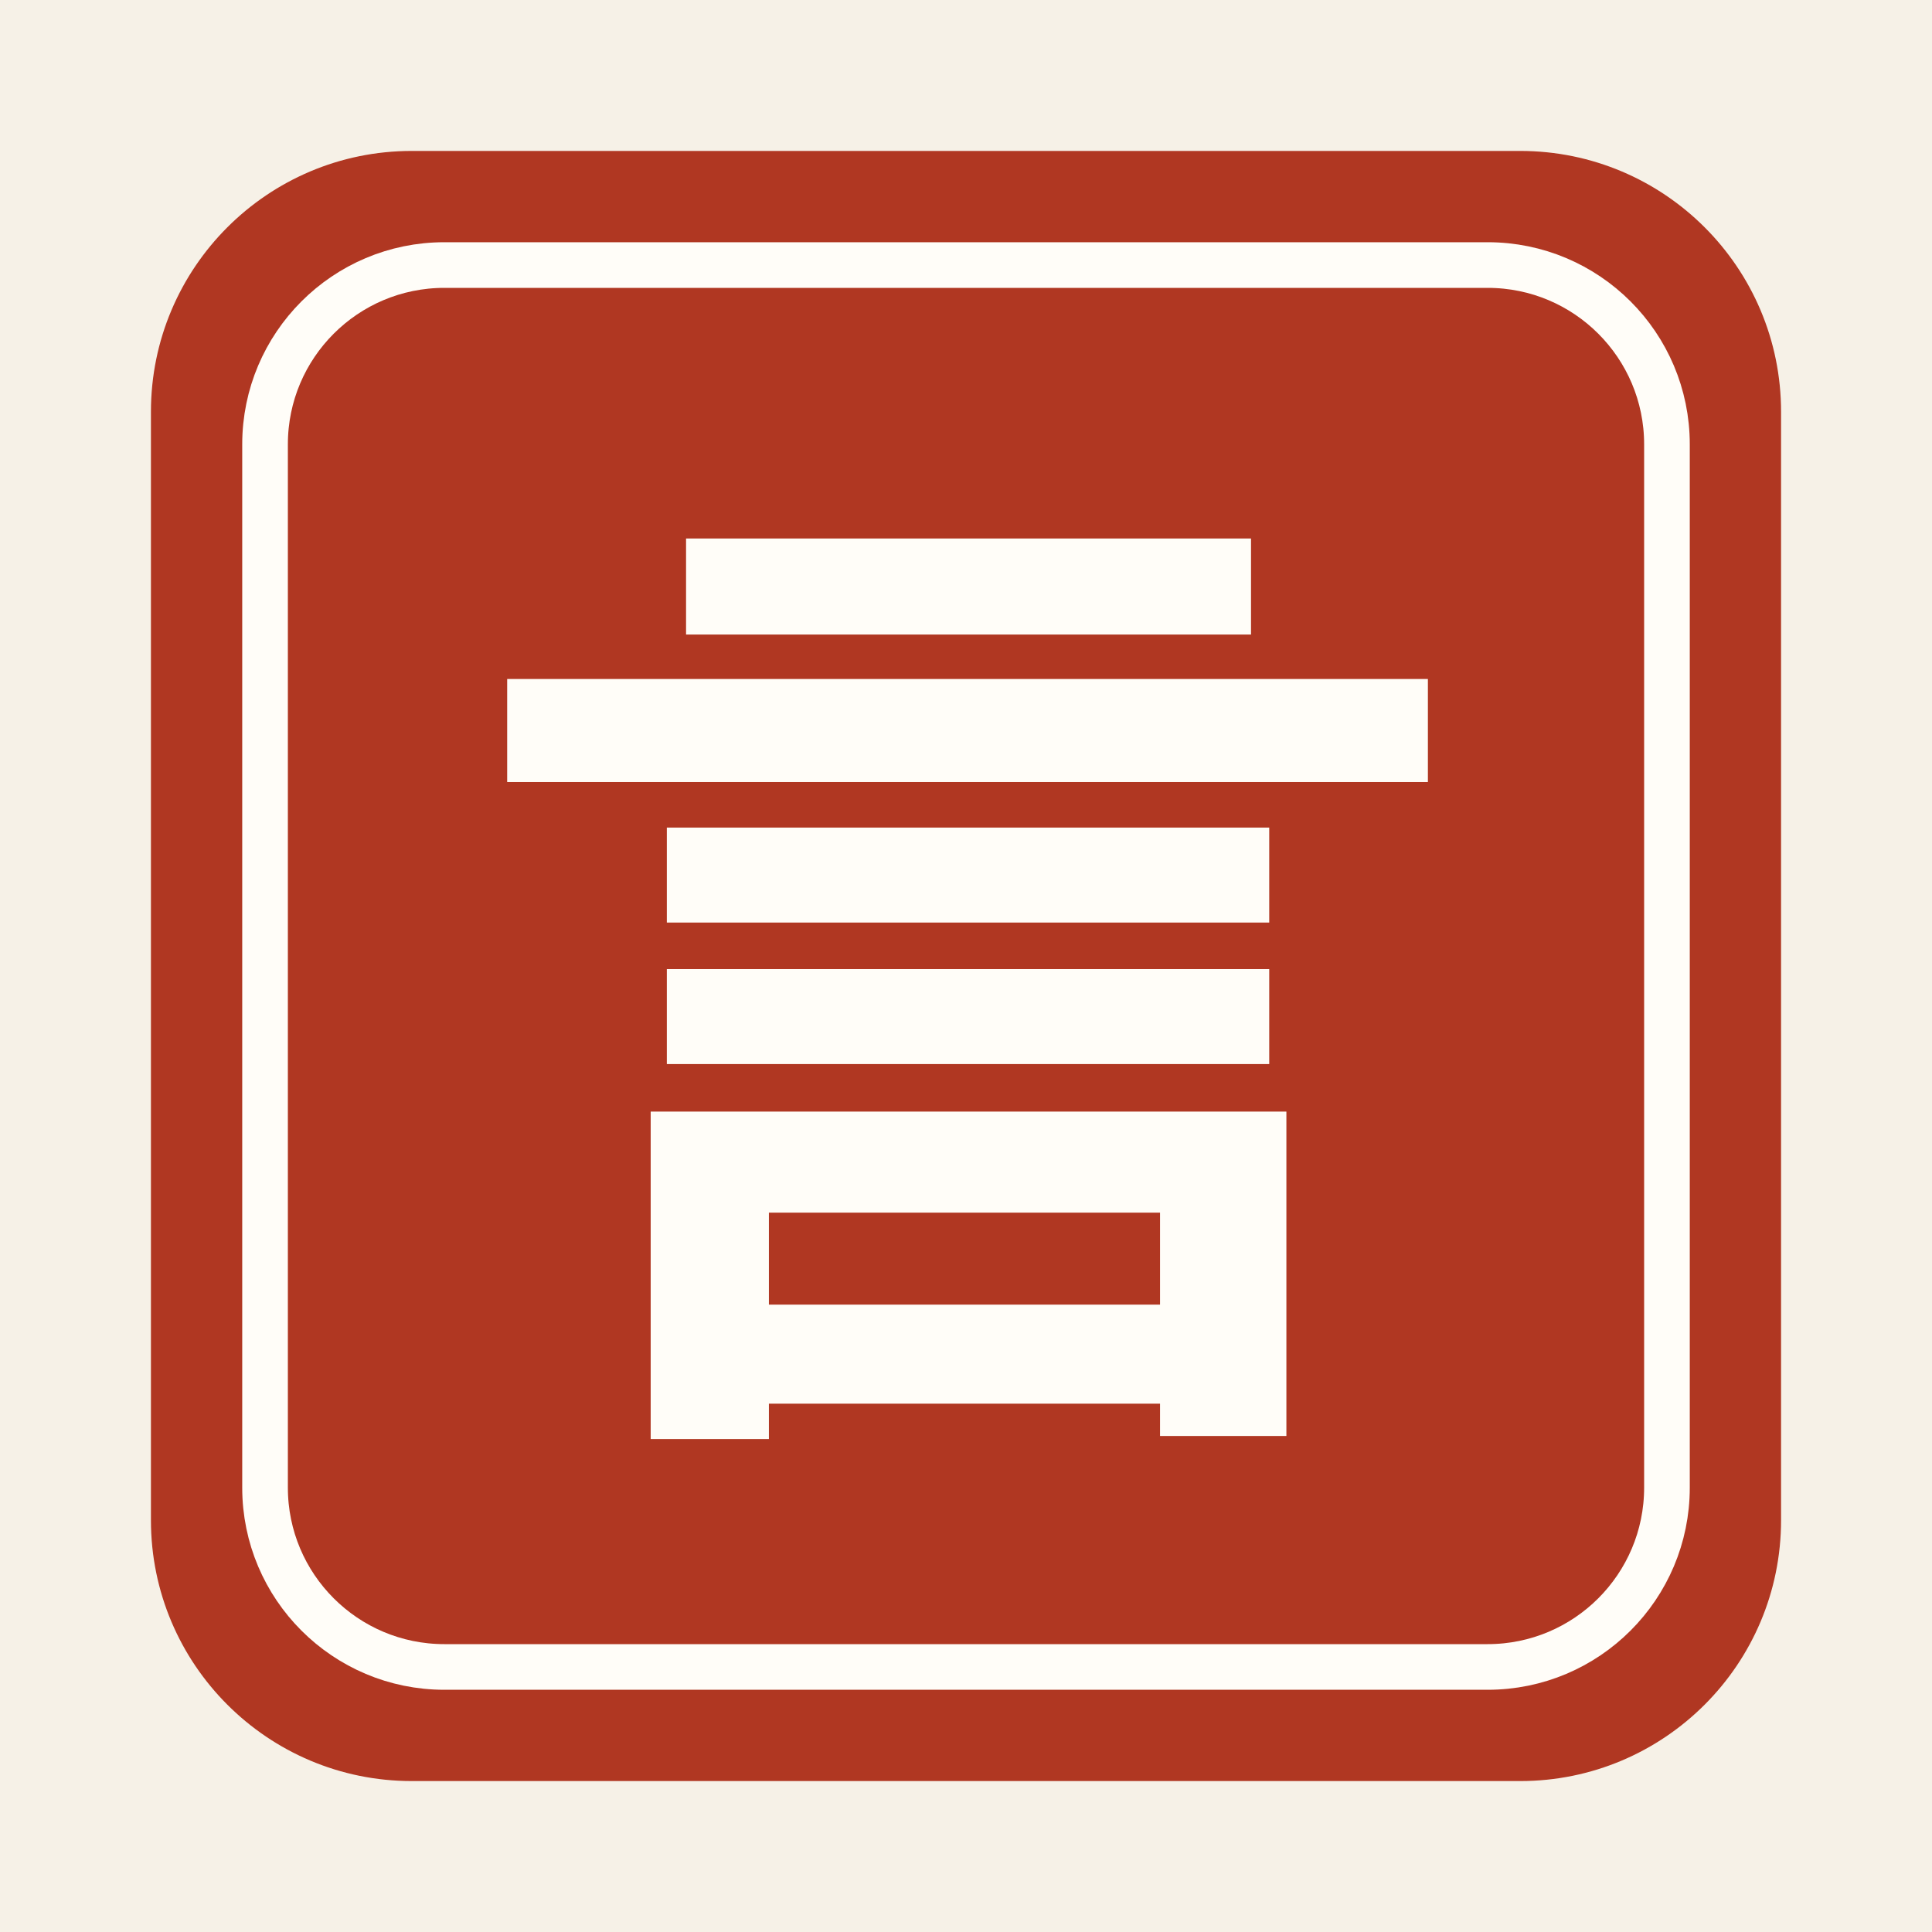
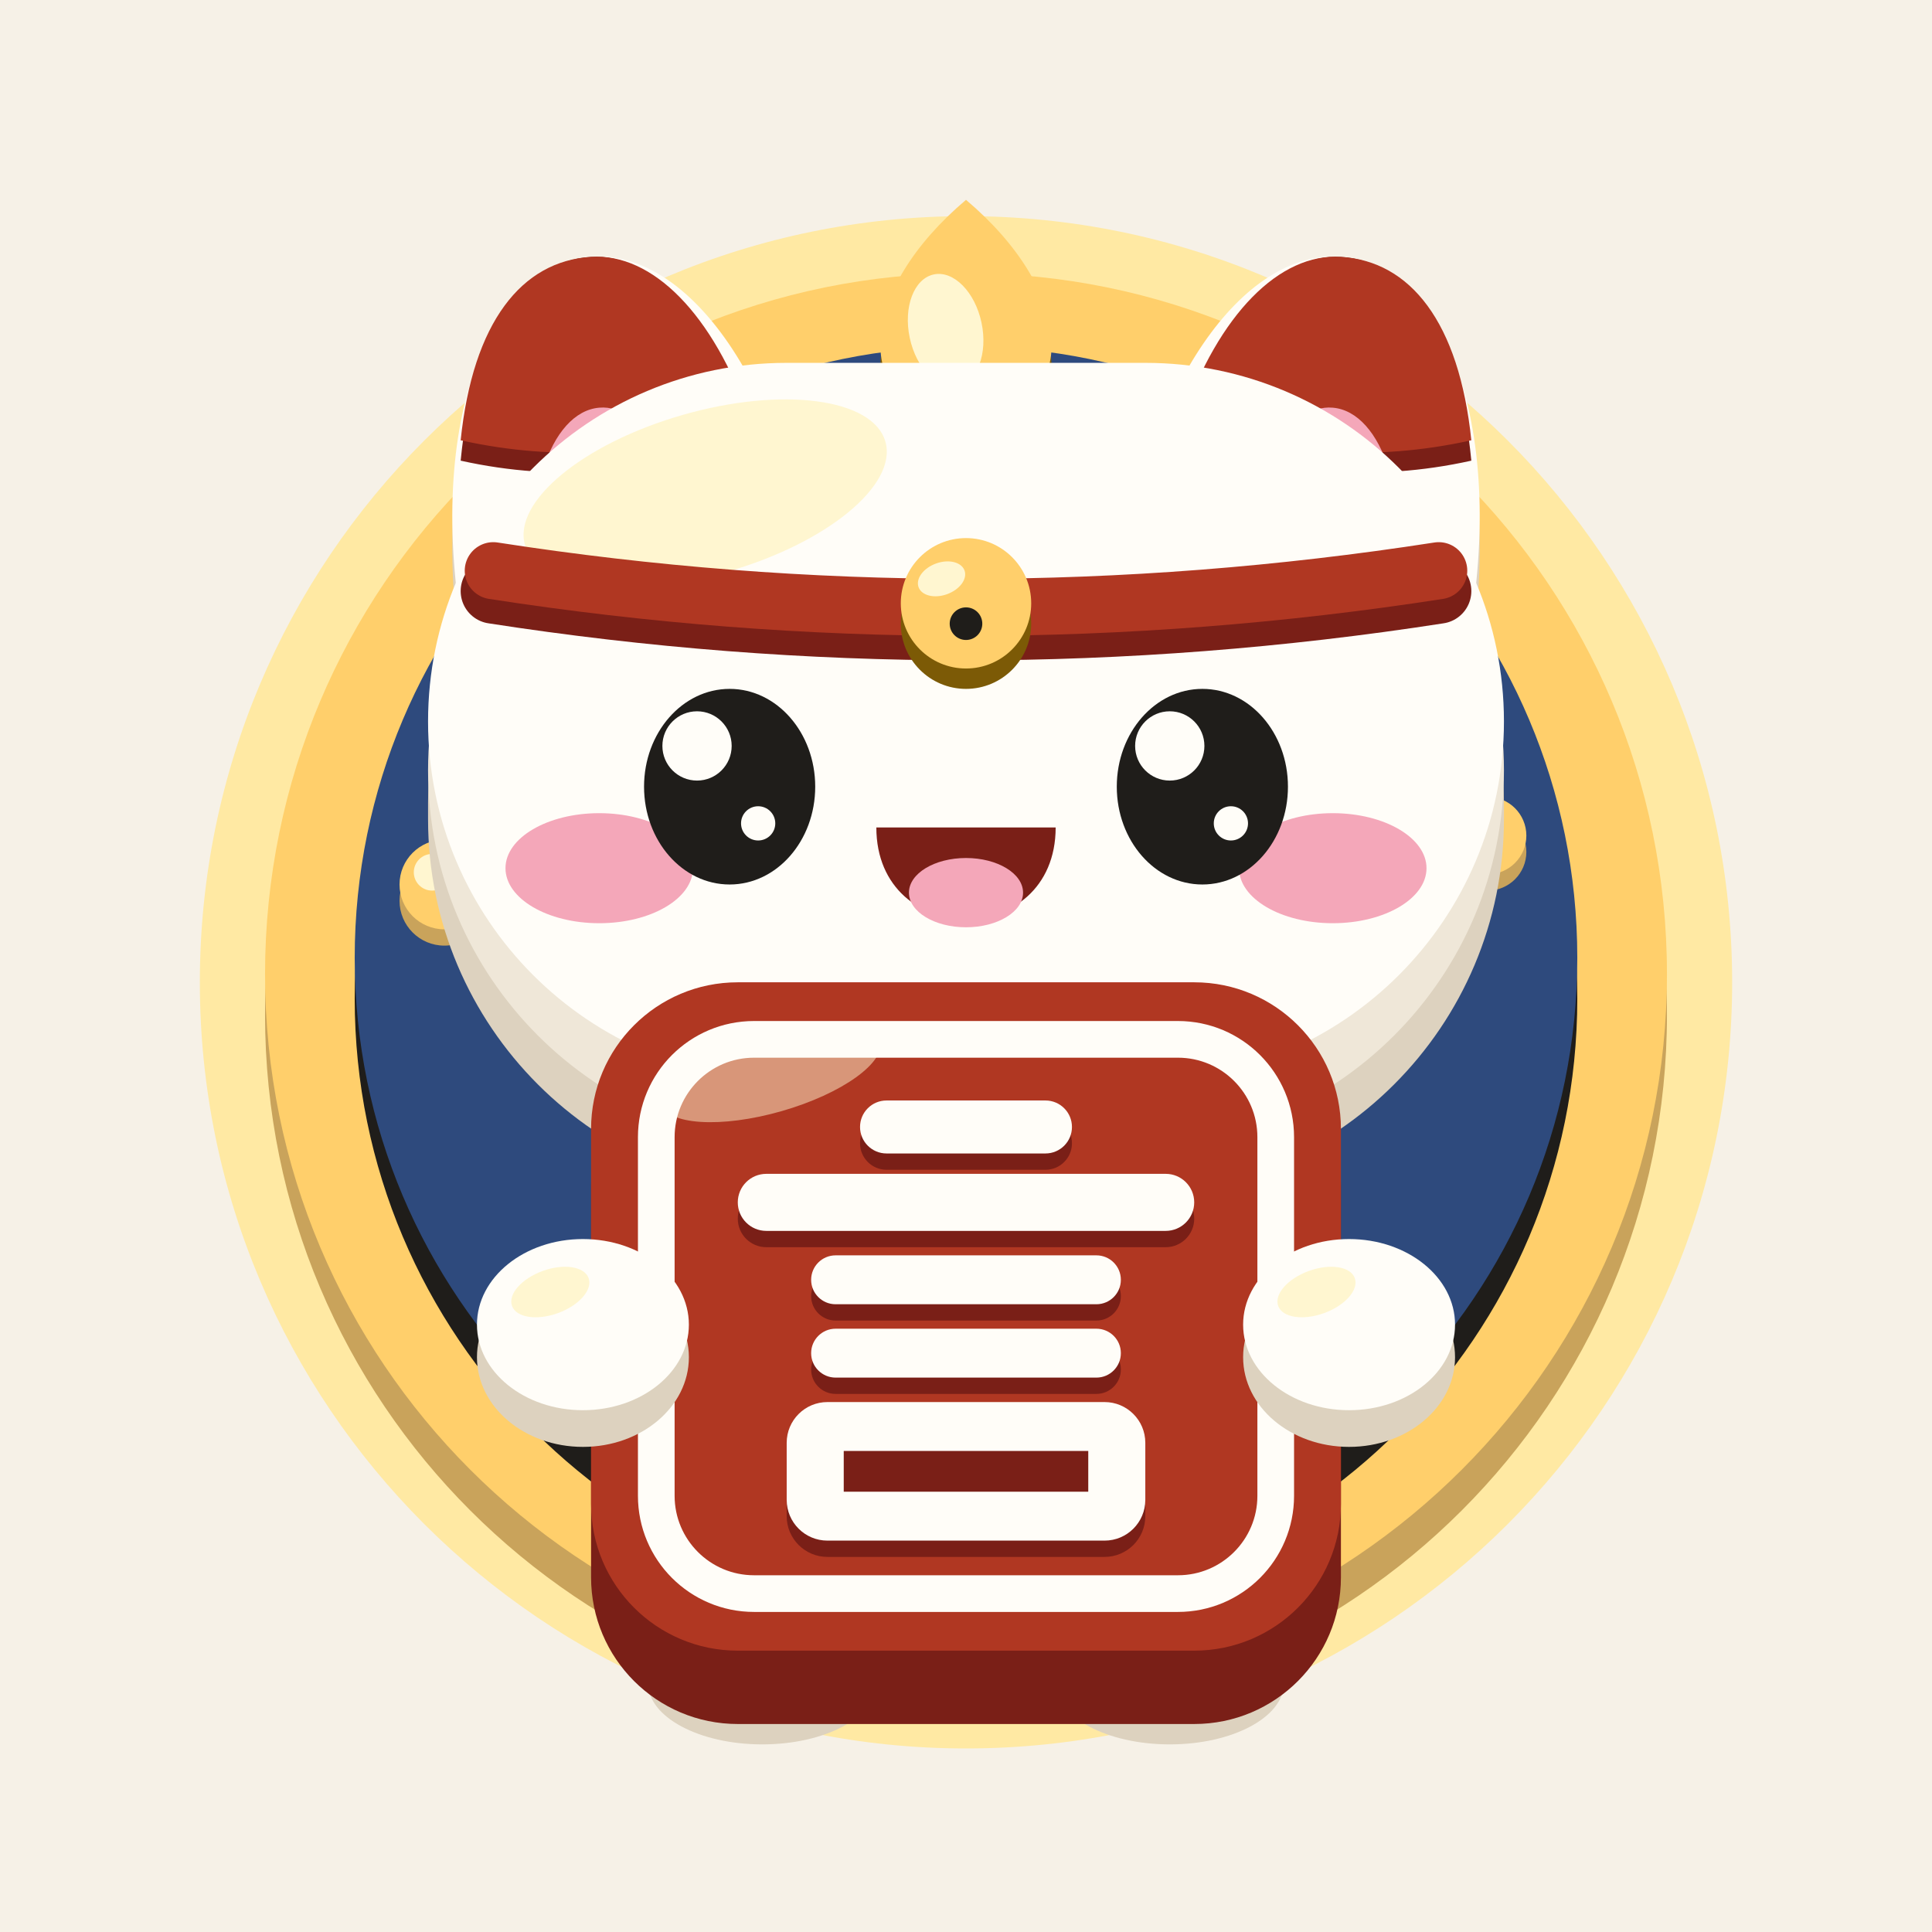
<svg xmlns="http://www.w3.org/2000/svg" viewBox="0 0 512 512" width="512" height="512">
  <rect width="512" height="512" fill="#f6f1e7" />
-   <g transform="translate(40 40)">
-     <rect x="0" y="0" width="432" height="432" rx="69.12" fill="#b03722" />
-     <rect x="30.24" y="30.24" width="371.52" height="371.52" rx="47.52" fill="none" stroke="#fffdf8" stroke-width="12.096" />
-     <text x="216" y="317.52" text-anchor="middle" font-family="Hiragino Mincho ProN, Hiragino Mincho Pro, serif" font-weight="600" font-size="267.84" fill="#fffdf8">言</text>
+   <g transform="translate(40 40) scale(1.08)">
+     <circle cx="200" cy="204" r="188" fill="#ffe9a3" />
+     <circle cx="200" cy="212" r="172" fill="#c9a35b" />
+     <circle cx="200" cy="202" r="172" fill="#ffcf6b" />
+     <ellipse cx="128" cy="96" rx="48" ry="18" transform="rotate(-32 128 96)" fill="#fff6d0" />
+     <circle cx="200" cy="208" r="150" fill="#1f1d1a" />
+     <circle cx="200" cy="198" r="150" fill="#2e4a7d" />
+     <ellipse cx="136" cy="112" rx="40" ry="15" transform="rotate(-30 136 112)" fill="#fff6d0" opacity="0.24" />
+     <circle cx="72" cy="184" r="11" fill="#c9a35b" />
+     <circle cx="72" cy="180" r="11" fill="#ffcf6b" />
+     <circle cx="69" cy="177" r="4.5" fill="#fff6d0" />
+     <circle cx="328" cy="172" r="9.5" fill="#c9a35b" />
+     <circle cx="328" cy="168" r="9.5" fill="#ffcf6b" />
+     <circle cx="325" cy="165" r="3.8" fill="#fff6d0" />
+     <path d="M78 134 C66 78 82 36 108 34 C132 32 156 66 162 114 Z" fill="#ddd2bf" />
+     <path d="M78 126 C66 70 82 28 108 26 C132 24 156 58 162 106 Z" fill="#fffdf8" />
+     <path d="M76 76 C79 45 91 27 108 26 C123 25 139 42 148 70 Q112 84 76 76 Z" fill="#7a1f17" />
+     <path d="M76 71 C79 42 91 27 108 26 C123 25 138 40 147 66 Q112 79 76 71 Z" fill="#b03722" />
+     <path d="M96 112 C90 86 98 64 110 63 C121 62 132 80 135 104 Z" fill="#f4a7b9" />
+     <path d="M322 134 C334 78 318 36 292 34 C268 32 244 66 238 114 Z" fill="#ddd2bf" />
+     <path d="M322 126 C334 70 318 28 292 26 C268 24 244 58 238 106 Z" fill="#fffdf8" />
+     <path d="M324 76 C321 45 309 27 292 26 C277 25 261 42 252 70 Q288 84 324 76 Z" fill="#7a1f17" />
+     <path d="M324 71 C321 42 309 27 292 26 C277 25 262 40 253 66 Q288 79 324 71 Z" fill="#b03722" />
+     <path d="M304 112 C310 86 302 64 290 63 C279 62 268 80 265 104 Z" fill="#f4a7b9" />
+     <path d="M200 18 C226 40 230 68 200 76 C170 68 174 40 200 18 Z" fill="#7c5a06" />
+     <path d="M200 12 C226 34 230 62 200 70 C170 62 174 34 200 12 Z" fill="#ffcf6b" />
+     <ellipse cx="195" cy="44" rx="9" ry="14" transform="rotate(-12 195 44)" fill="#fff6d0" />
+     <ellipse cx="150" cy="376" rx="28" ry="15" fill="#ddd2bf" />
+     <ellipse cx="150" cy="370" rx="28" ry="14" fill="#fffdf8" />
+     <ellipse cx="250" cy="376" rx="28" ry="15" fill="#ddd2bf" />
+     <ellipse cx="250" cy="370" rx="28" ry="14" fill="#fffdf8" />
+     <rect x="114" y="236" width="172" height="134" rx="60" fill="#1f1d1a" />
+     <rect x="114" y="228" width="172" height="130" rx="58" fill="#2e4a7d" />
+     <path d="M162 228 L200 272 L238 228 Z" fill="#fffdf8" />
+     <rect x="68" y="68" width="264" height="188" rx="92" fill="#ddd2bf" />
+     <rect x="68" y="60" width="264" height="184" rx="92" fill="#efe7d8" />
+     <rect x="68" y="52" width="264" height="176" rx="88" fill="#fffdf8" />
+     <ellipse cx="136" cy="84" rx="46" ry="20" transform="rotate(-16 136 84)" fill="#fff6d0" />
+     <path d="M84 108 Q200 126 316 108" stroke="#7a1f17" stroke-width="16" stroke-linecap="round" fill="none" />
+     <path d="M84 103 Q200 121 316 103" stroke="#b03722" stroke-width="14" stroke-linecap="round" fill="none" />
+     <circle cx="200" cy="116" r="16" fill="#7c5a06" />
+     <circle cx="200" cy="111" r="16" fill="#ffcf6b" />
+     <ellipse cx="194" cy="105" rx="6" ry="4" transform="rotate(-20 194 105)" fill="#fff6d0" />
+     <circle cx="200" cy="116" r="4" fill="#1f1d1a" />
+     <ellipse cx="110" cy="176" rx="23" ry="13.5" fill="#f4a7b9" />
+     <ellipse cx="290" cy="176" rx="23" ry="13.5" fill="#f4a7b9" />
+     <ellipse cx="142" cy="156" rx="21" ry="24" fill="#1f1d1a" />
+     <circle cx="134" cy="146" r="8.5" fill="#fffdf8" />
+     <circle cx="149" cy="165" r="4.2" fill="#fffdf8" />
+     <ellipse cx="258" cy="156" rx="21" ry="24" fill="#1f1d1a" />
+     <circle cx="250" cy="146" r="8.5" fill="#fffdf8" />
+     <circle cx="265" cy="165" r="4.2" fill="#fffdf8" />
+     <path d="M178 166 C178 196 222 196 222 166 Z" fill="#7a1f17" />
+     <ellipse cx="200" cy="182" rx="14" ry="8.5" fill="#f4a7b9" />
+     <rect x="108" y="218" width="184" height="168" rx="36" fill="#7a1f17" />
+     <rect x="108" y="204" width="184" height="164" rx="36" fill="#b03722" />
+     <ellipse cx="152" cy="226" rx="28" ry="10" transform="rotate(-16 152 226)" fill="#fff6d0" opacity="0.5" />
+     <rect x="124" y="218" width="152" height="136" rx="24" fill="none" stroke="#fffdf8" stroke-width="9" />
+     <g fill="#7a1f17">
+       <rect x="174" y="237" width="52" height="13" rx="6.5" />
+       <rect x="144" y="255" width="112" height="14" rx="7" />
+       <rect x="162" y="275" width="76" height="12" rx="6" />
+       <rect x="162" y="293" width="76" height="12" rx="6" />
+       <rect x="156" y="311" width="88" height="34" rx="10" />
+     </g>
+     <g fill="#fffdf8">
+       <rect x="174" y="233" width="52" height="13" rx="6.5" />
+       <rect x="144" y="251" width="112" height="14" rx="7" />
+       <rect x="162" y="271" width="76" height="12" rx="6" />
+       <rect x="162" y="289" width="76" height="12" rx="6" />
+       <path fill-rule="evenodd" d="M166 307 H234 A10 10 0 0 1 244 317 V331 A10 10 0 0 1 234 341 H166 A10 10 0 0 1 156 331 V317 A10 10 0 0 1 166 307 Z M170 319 V329 H230 V319 Z" />
+     </g>
+     <ellipse cx="106" cy="296" rx="26" ry="22" fill="#ddd2bf" />
+     <ellipse cx="106" cy="288" rx="26" ry="21" fill="#fffdf8" />
+     <ellipse cx="98" cy="280" rx="10" ry="5.5" transform="rotate(-20 98 280)" fill="#fff6d0" />
+     <ellipse cx="294" cy="296" rx="26" ry="22" fill="#ddd2bf" />
+     <ellipse cx="294" cy="288" rx="26" ry="21" fill="#fffdf8" />
+     <ellipse cx="286" cy="280" rx="10" ry="5.5" transform="rotate(-20 286 280)" fill="#fff6d0" />
  </g>
</svg>
